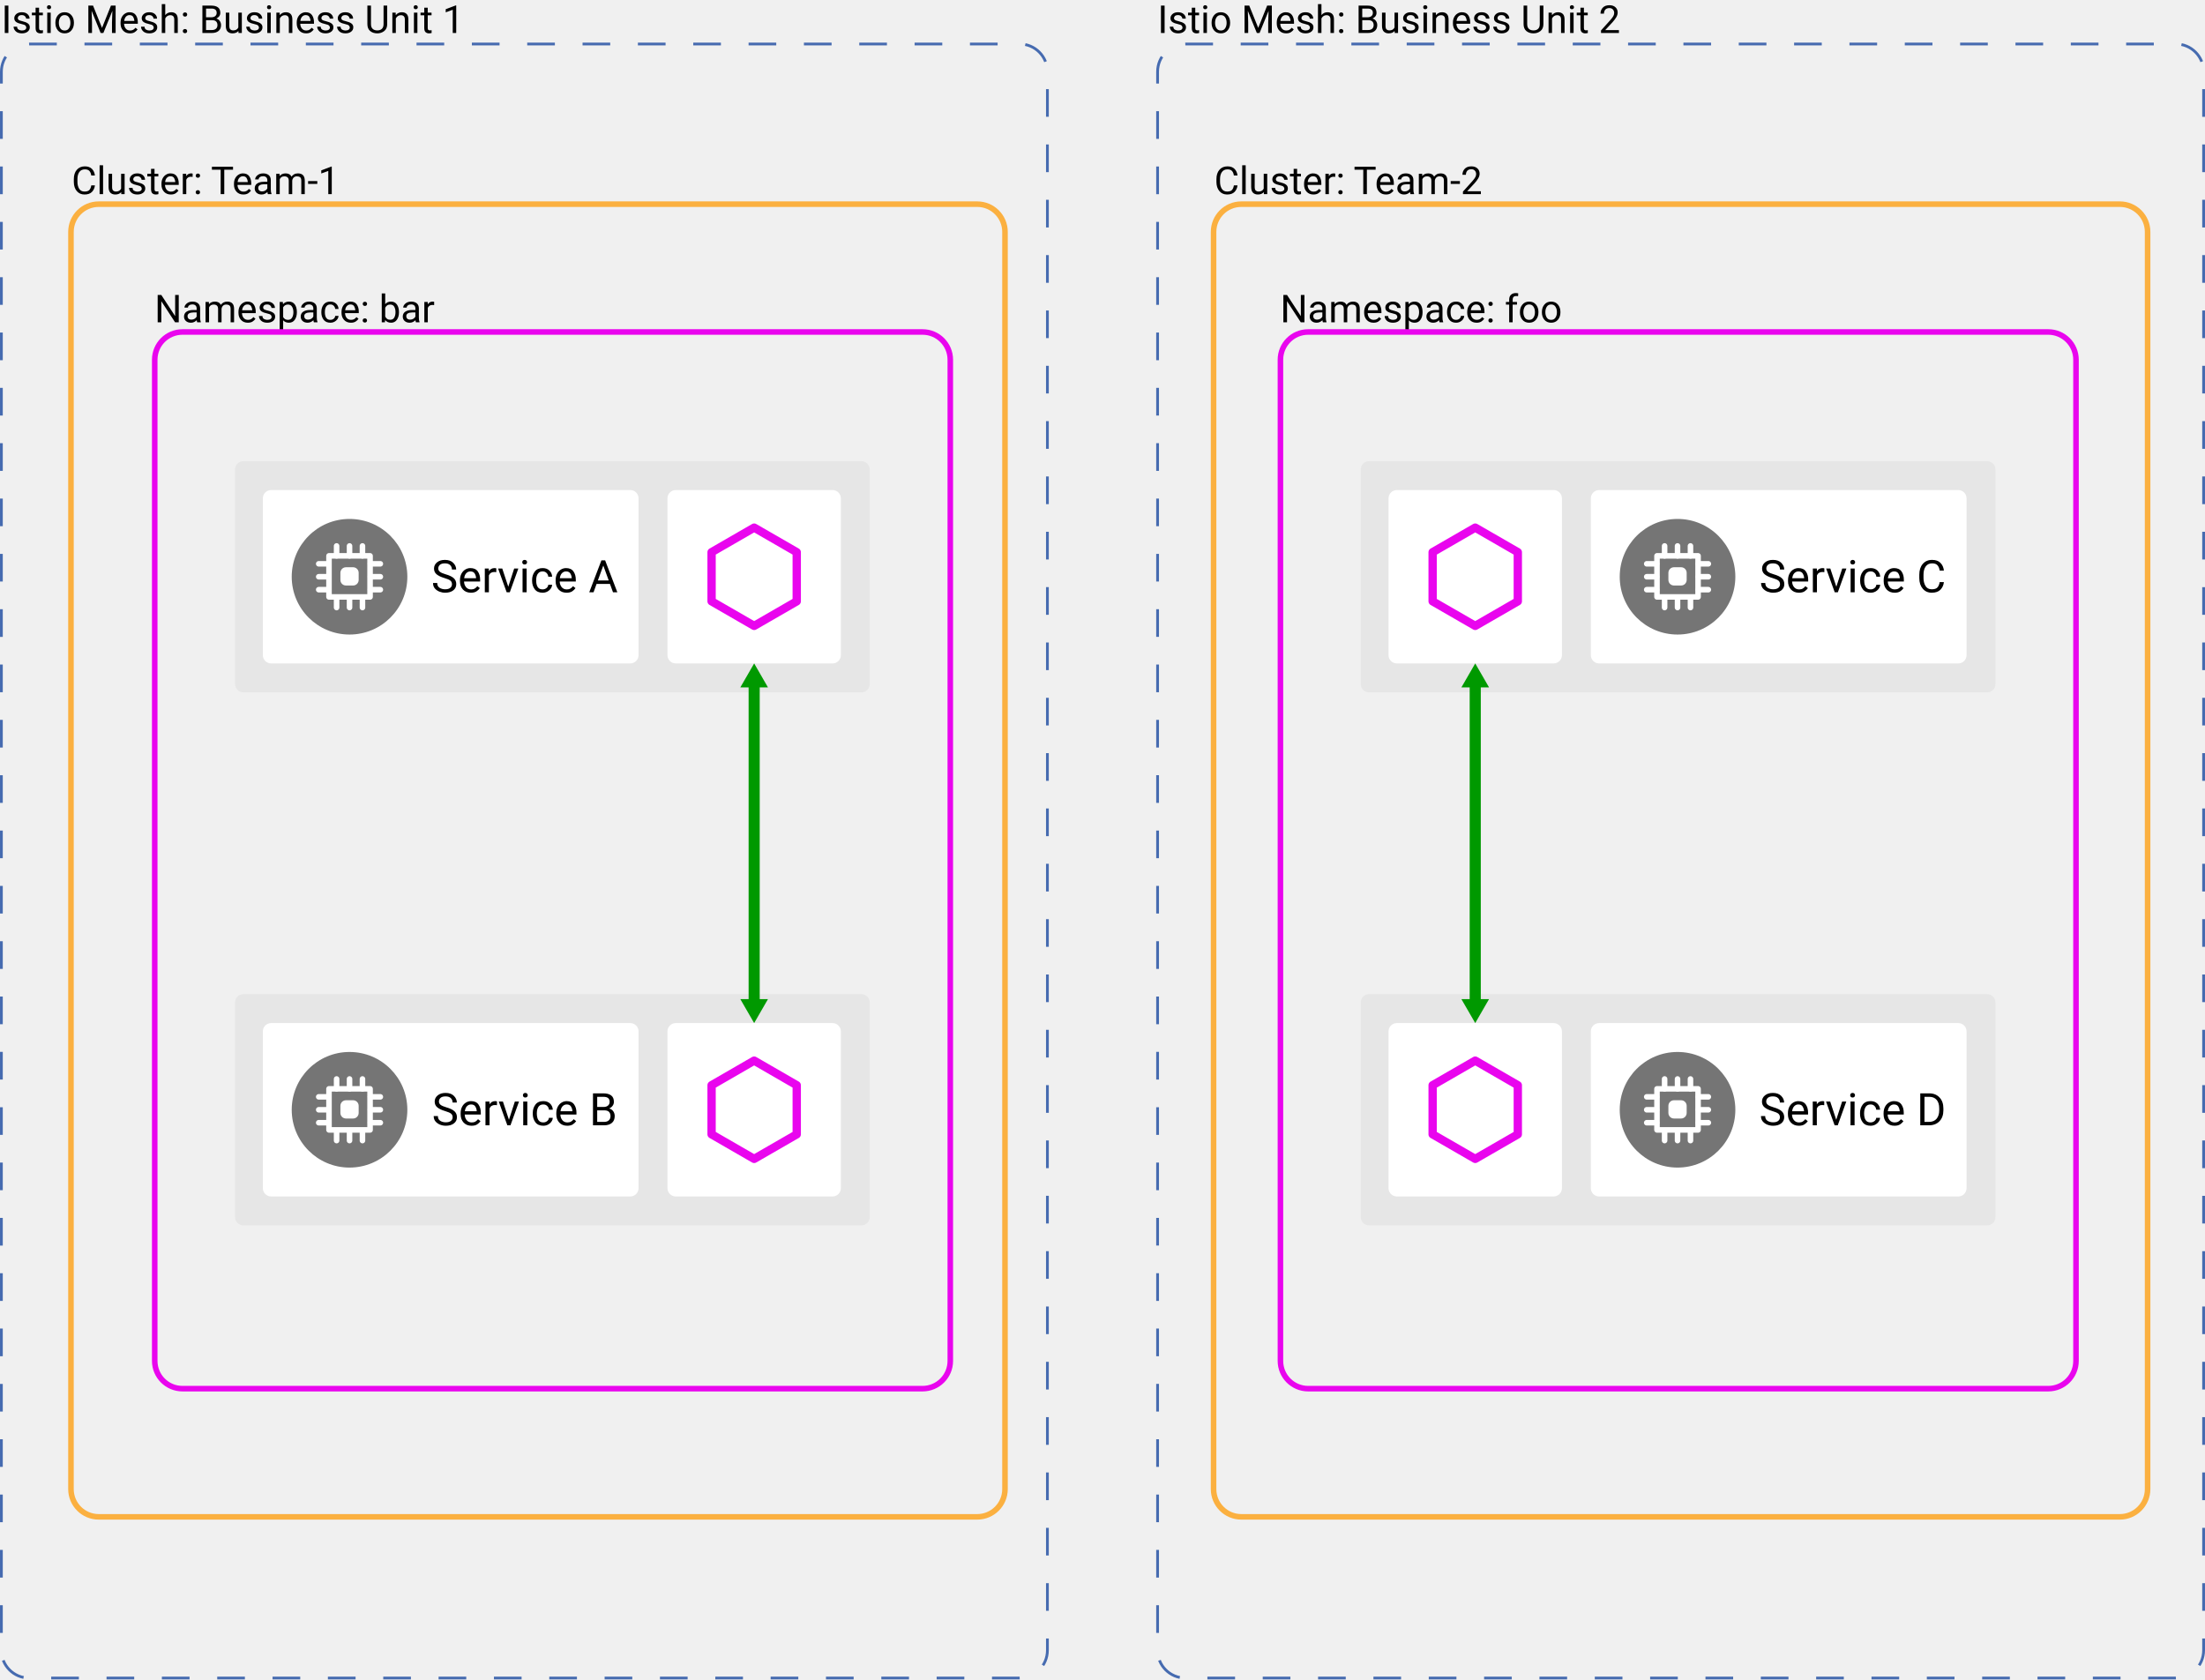
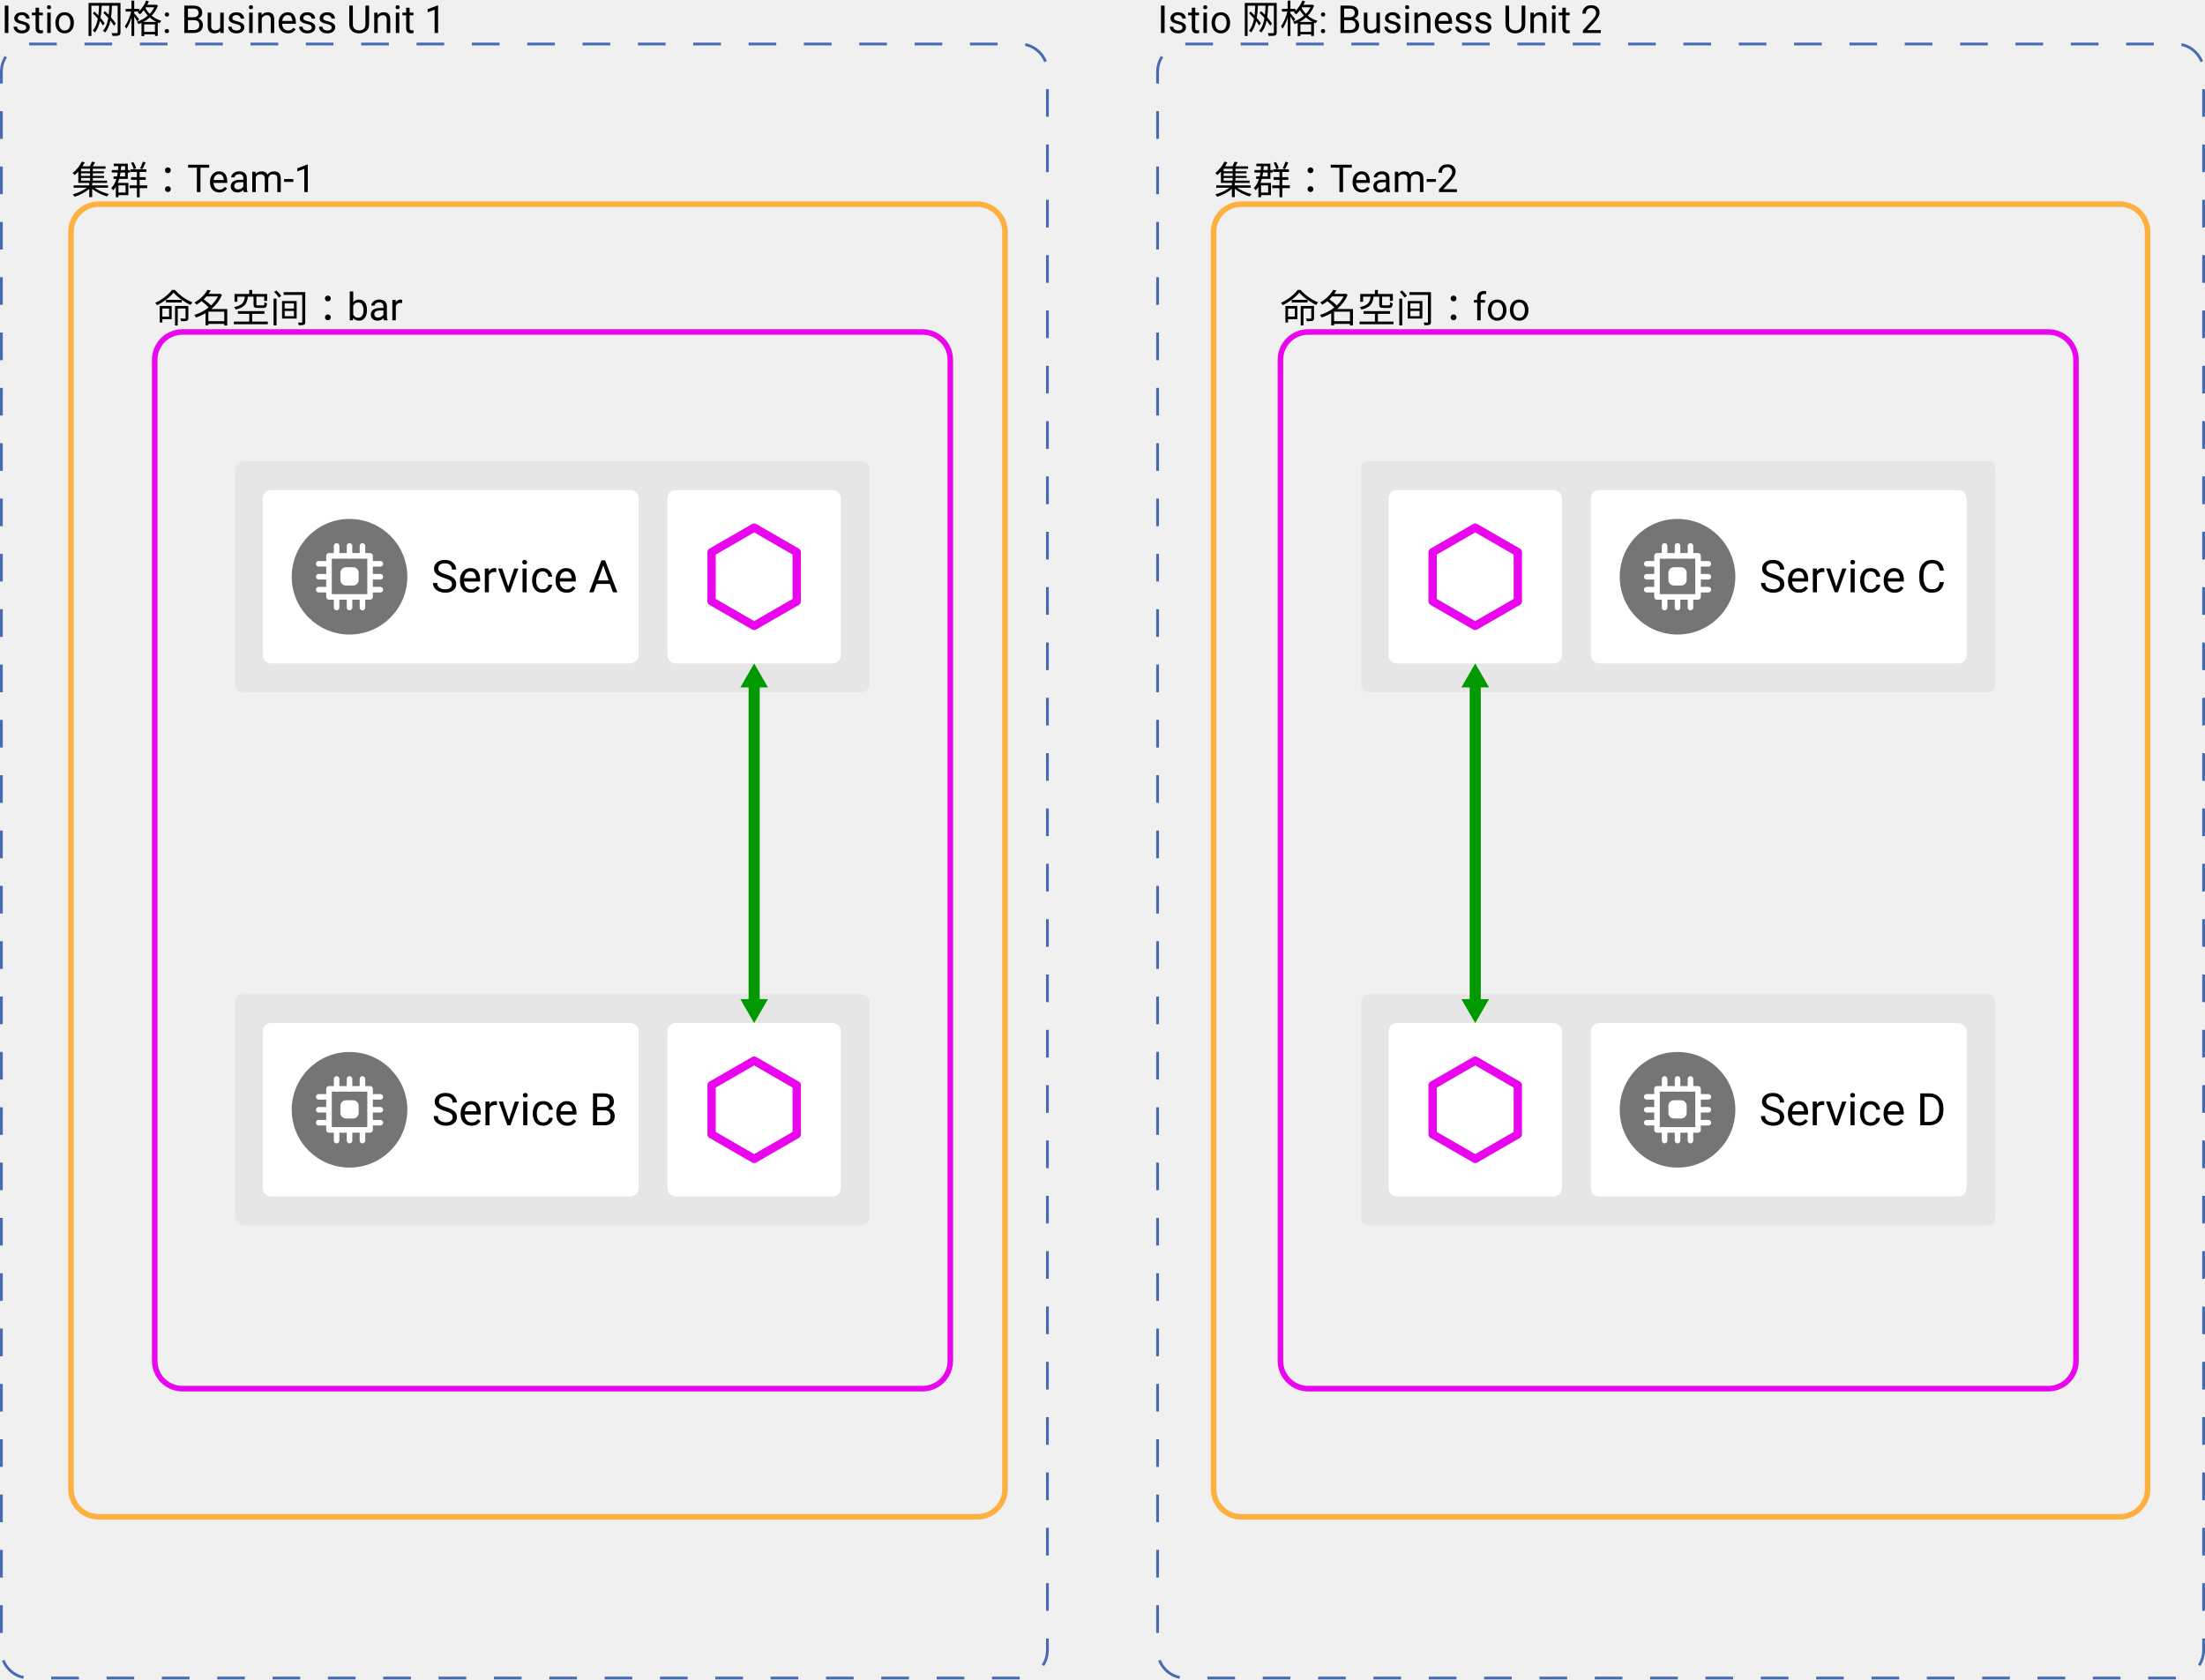
- <svg xmlns="http://www.w3.org/2000/svg" viewBox="0 0 794.48 605.18">
-   <defs>
-     <style>.a60c984d-4186-4bf1-8def-99b5e7f6596a,.a79467dc-3678-4362-b6d0-160029511391,.b4971398-89e5-4f37-8797-d9a88e248a78,.b5667360-ca4a-473f-875a-8ab2d14a0c62,.b973924d-d1cd-4493-a606-cd5da2af4f7a,.e3b9ca9a-06ae-48b0-b237-aaedb6f3ba49,.fdb51a02-7e58-4194-8036-673ccf7dfa99{fill:none}.e3b9ca9a-06ae-48b0-b237-aaedb6f3ba49{stroke:#466bb0;stroke-dasharray:9.97 9.97}.a60c984d-4186-4bf1-8def-99b5e7f6596a,.a79467dc-3678-4362-b6d0-160029511391,.b5667360-ca4a-473f-875a-8ab2d14a0c62,.e3b9ca9a-06ae-48b0-b237-aaedb6f3ba49,.fdb51a02-7e58-4194-8036-673ccf7dfa99{stroke-linejoin:round}.eba8737b-3158-4261-bd4b-15bf9c547623{font-size:13.88px;font-family:Roboto-Regular,Roboto}.f1ea531e-8cbe-4471-8e6f-13c66b6f4749{font-family:Roboto-Regular,Roboto}.a60c984d-4186-4bf1-8def-99b5e7f6596a{stroke:#fbb040;stroke-width:2px}.a79467dc-3678-4362-b6d0-160029511391,.b4971398-89e5-4f37-8797-d9a88e248a78,.b5667360-ca4a-473f-875a-8ab2d14a0c62{stroke-width:2px}.b5a2688c-5707-4604-9a35-84a6a1da216b{letter-spacing:-.03em}.bb07927b-b2ed-46ea-8067-d8344a380c6b{letter-spacing:-.04em}.b5667360-ca4a-473f-875a-8ab2d14a0c62,.fdb51a02-7e58-4194-8036-673ccf7dfa99{stroke:#e905ee}.accb3f93-b32a-4b59-bf84-d4a7d0244886{fill:#e6e6e6}.bc5045b5-855e-44fd-84c8-f593aad604f4{fill:#fff}.fdb51a02-7e58-4194-8036-673ccf7dfa99{stroke-width:3px}.f1ea531e-8cbe-4471-8e6f-13c66b6f4749{font-size:16.2px}.be7d41ee-de81-4da8-bbb4-6991bc5e9baf{letter-spacing:.01em}.add76ed5-0af2-4f53-83db-c1f605d2c1ce{fill:#757575}.a79467dc-3678-4362-b6d0-160029511391,.b4971398-89e5-4f37-8797-d9a88e248a78{stroke:#fff}.b4971398-89e5-4f37-8797-d9a88e248a78{stroke-linecap:round;stroke-miterlimit:10}.b973924d-d1cd-4493-a606-cd5da2af4f7a{stroke-miterlimit:10;stroke:#090;stroke-width:4px}.a3220650-707d-4a30-bbbb-3126de5dced9{fill:#090}</style>
+ <svg xmlns="http://www.w3.org/2000/svg" viewBox="0 0 794.48 605.18" version="1.1" id="svg34">
+   <defs id="defs1">
+     <style id="style1">.a60c984d-4186-4bf1-8def-99b5e7f6596a,.a79467dc-3678-4362-b6d0-160029511391,.b4971398-89e5-4f37-8797-d9a88e248a78,.b5667360-ca4a-473f-875a-8ab2d14a0c62,.b973924d-d1cd-4493-a606-cd5da2af4f7a,.e3b9ca9a-06ae-48b0-b237-aaedb6f3ba49,.fdb51a02-7e58-4194-8036-673ccf7dfa99{fill:none}.e3b9ca9a-06ae-48b0-b237-aaedb6f3ba49{stroke:#466bb0;stroke-dasharray:9.97 9.97}.a60c984d-4186-4bf1-8def-99b5e7f6596a,.a79467dc-3678-4362-b6d0-160029511391,.b5667360-ca4a-473f-875a-8ab2d14a0c62,.e3b9ca9a-06ae-48b0-b237-aaedb6f3ba49,.fdb51a02-7e58-4194-8036-673ccf7dfa99{stroke-linejoin:round}.eba8737b-3158-4261-bd4b-15bf9c547623{font-size:13.88px;font-family:Roboto-Regular,Roboto}.f1ea531e-8cbe-4471-8e6f-13c66b6f4749{font-family:Roboto-Regular,Roboto}.a60c984d-4186-4bf1-8def-99b5e7f6596a{stroke:#fbb040;stroke-width:2px}.a79467dc-3678-4362-b6d0-160029511391,.b4971398-89e5-4f37-8797-d9a88e248a78,.b5667360-ca4a-473f-875a-8ab2d14a0c62{stroke-width:2px}.b5a2688c-5707-4604-9a35-84a6a1da216b{letter-spacing:-.03em}.bb07927b-b2ed-46ea-8067-d8344a380c6b{letter-spacing:-.04em}.b5667360-ca4a-473f-875a-8ab2d14a0c62,.fdb51a02-7e58-4194-8036-673ccf7dfa99{stroke:#e905ee}.accb3f93-b32a-4b59-bf84-d4a7d0244886{fill:#e6e6e6}.bc5045b5-855e-44fd-84c8-f593aad604f4{fill:#fff}.fdb51a02-7e58-4194-8036-673ccf7dfa99{stroke-width:3px}.f1ea531e-8cbe-4471-8e6f-13c66b6f4749{font-size:16.2px}.be7d41ee-de81-4da8-bbb4-6991bc5e9baf{letter-spacing:.01em}.add76ed5-0af2-4f53-83db-c1f605d2c1ce{fill:#757575}.a79467dc-3678-4362-b6d0-160029511391,.b4971398-89e5-4f37-8797-d9a88e248a78{stroke:#fff}.b4971398-89e5-4f37-8797-d9a88e248a78{stroke-linecap:round;stroke-miterlimit:10}.b973924d-d1cd-4493-a606-cd5da2af4f7a{stroke-miterlimit:10;stroke:#090;stroke-width:4px}.a3220650-707d-4a30-bbbb-3126de5dced9{fill:#090}</style>
  </defs>
  <g id="ada3b081-4c71-40e3-8481-fca51969ea40" data-name="cluster-iso">
-     <rect class="e3b9ca9a-06ae-48b0-b237-aaedb6f3ba49" x=".5" y="15.85" width="376.89" height="588.83" rx="10" />
-     <text class="eba8737b-3158-4261-bd4b-15bf9c547623" transform="translate(.48 11.88)">Istio Mesh: Business Unit 1</text>
-     <rect class="e3b9ca9a-06ae-48b0-b237-aaedb6f3ba49" x="417.09" y="15.85" width="376.89" height="588.83" rx="10" />
-     <text class="eba8737b-3158-4261-bd4b-15bf9c547623" transform="translate(417.07 11.88)">Istio Mesh: Business Unit 2</text>
-     <rect class="a60c984d-4186-4bf1-8def-99b5e7f6596a" x="25.57" y="73.57" width="336.54" height="473.03" rx="10" />
-     <text class="eba8737b-3158-4261-bd4b-15bf9c547623" transform="translate(25.79 69.95)">Cluster:<tspan class="b5a2688c-5707-4604-9a35-84a6a1da216b" x="47.17" y="0"> </tspan>
-       <tspan class="bb07927b-b2ed-46ea-8067-d8344a380c6b" x="50.22" y="0">T</tspan>
-       <tspan x="57.89" y="0">eam-1</tspan>
+     <rect class="e3b9ca9a-06ae-48b0-b237-aaedb6f3ba49" x=".5" y="15.85" width="376.89" height="588.83" rx="10" id="rect1" />
+     <text class="eba8737b-3158-4261-bd4b-15bf9c547623" transform="translate(0.48,11.88)" id="text1">Istio 网格: Business Unit 1</text>
+     <rect class="e3b9ca9a-06ae-48b0-b237-aaedb6f3ba49" x="417.09" y="15.85" width="376.89" height="588.83" rx="10" id="rect2" />
+     <text class="eba8737b-3158-4261-bd4b-15bf9c547623" transform="translate(417.07,11.88)" id="text2">Istio 网格: Business Unit 2</text>
+     <rect class="a60c984d-4186-4bf1-8def-99b5e7f6596a" x="25.57" y="73.57" width="336.54" height="473.03" rx="10" id="rect3" />
+     <text class="eba8737b-3158-4261-bd4b-15bf9c547623" transform="translate(25.79,69.95)" id="text5">集群：Team-1</text>
+     <rect class="a60c984d-4186-4bf1-8def-99b5e7f6596a" x="437.26" y="73.57" width="336.54" height="473.03" rx="10" id="rect5" />
+     <text class="eba8737b-3158-4261-bd4b-15bf9c547623" transform="translate(437.48,69.95)" id="text8">集群：Team-2</text>
+     <text class="eba8737b-3158-4261-bd4b-15bf9c547623" transform="translate(55.67,116.15)" id="text9">命名空间：bar</text>
+     <rect class="b5667360-ca4a-473f-875a-8ab2d14a0c62" x="55.75" y="119.63" width="286.65" height="380.78" rx="10" id="rect9" />
+     <text class="eba8737b-3158-4261-bd4b-15bf9c547623" transform="translate(461.27,116.15)" id="text10">命名空间：foo</text>
+     <rect class="b5667360-ca4a-473f-875a-8ab2d14a0c62" x="461.35" y="119.63" width="286.65" height="380.78" rx="10" id="rect10" />
+     <rect class="accb3f93-b32a-4b59-bf84-d4a7d0244886" x="490.29" y="166.18" width="228.69" height="83.31" rx="3" id="rect11" />
+     <rect class="bc5045b5-855e-44fd-84c8-f593aad604f4" x="500.3" y="176.59" width="62.48" height="62.48" rx="3" id="rect12" />
+     <path class="fdb51a02-7e58-4194-8036-673ccf7dfa99" d="M546.88 216.69v-17.71l-15.34-8.85-15.35 8.85v17.71l15.35 8.85 15.34-8.85z" id="path12" />
+     <rect class="bc5045b5-855e-44fd-84c8-f593aad604f4" x="573.19" y="176.59" width="135.38" height="62.48" rx="3" id="rect13" />
+     <text class="f1ea531e-8cbe-4471-8e6f-13c66b6f4749" transform="translate(633.89 213.43)" id="text14">Se<tspan class="be7d41ee-de81-4da8-bbb4-6991bc5e9baf" x="18.19" y="0" id="tspan13">r</tspan>
+       <tspan x="23.82" y="0" id="tspan14">vice C</tspan>
    </text>
-     <rect class="a60c984d-4186-4bf1-8def-99b5e7f6596a" x="437.26" y="73.57" width="336.54" height="473.03" rx="10" />
-     <text class="eba8737b-3158-4261-bd4b-15bf9c547623" transform="translate(437.48 69.95)">Cluster:<tspan class="b5a2688c-5707-4604-9a35-84a6a1da216b" x="47.17" y="0"> </tspan>
-       <tspan class="bb07927b-b2ed-46ea-8067-d8344a380c6b" x="50.22" y="0">T</tspan>
-       <tspan x="57.89" y="0">eam-2</tspan>
+     <circle class="add76ed5-0af2-4f53-83db-c1f605d2c1ce" cx="604.43" cy="207.83" r="20.83" id="circle14" />
+     <path class="a79467dc-3678-4362-b6d0-160029511391" d="M597.03 200.3h14.8v14.8h-14.8z" id="path14" />
+     <path class="b4971398-89e5-4f37-8797-d9a88e248a78" d="M599.77 200.3v-3.57M604.43 200.3v-3.57M609.09 200.3v-3.57M599.77 218.93v-3.56M604.43 218.93v-3.56M609.09 218.93v-3.56M596.89 212.49h-3.56M596.89 207.83h-3.56M596.89 203.17h-3.56M615.53 212.49h-3.56M615.53 207.83h-3.56M615.53 203.17h-3.56" id="path15" />
+     <rect class="bc5045b5-855e-44fd-84c8-f593aad604f4" x="601.14" y="204.41" width="6.58" height="6.58" rx="2" id="rect15" />
+     <rect class="accb3f93-b32a-4b59-bf84-d4a7d0244886" x="84.69" y="166.18" width="228.69" height="83.31" rx="3" id="rect16" />
+     <rect class="bc5045b5-855e-44fd-84c8-f593aad604f4" x="94.7" y="176.59" width="135.38" height="62.48" rx="3" id="rect17" />
+     <text class="f1ea531e-8cbe-4471-8e6f-13c66b6f4749" transform="translate(155.38 213.43)" id="text18">Se<tspan class="be7d41ee-de81-4da8-bbb4-6991bc5e9baf" x="18.19" y="0" id="tspan17">r</tspan>
+       <tspan x="23.82" y="0" id="tspan18">vice A</tspan>
    </text>
-     <text class="eba8737b-3158-4261-bd4b-15bf9c547623" transform="translate(55.67 116.15)">Namespace: bar</text>
-     <rect class="b5667360-ca4a-473f-875a-8ab2d14a0c62" x="55.75" y="119.63" width="286.65" height="380.78" rx="10" />
-     <text class="eba8737b-3158-4261-bd4b-15bf9c547623" transform="translate(461.27 116.15)">Namespace: foo</text>
-     <rect class="b5667360-ca4a-473f-875a-8ab2d14a0c62" x="461.35" y="119.63" width="286.65" height="380.78" rx="10" />
-     <rect class="accb3f93-b32a-4b59-bf84-d4a7d0244886" x="490.29" y="166.18" width="228.69" height="83.31" rx="3" />
-     <rect class="bc5045b5-855e-44fd-84c8-f593aad604f4" x="500.3" y="176.59" width="62.48" height="62.48" rx="3" />
-     <path class="fdb51a02-7e58-4194-8036-673ccf7dfa99" d="M546.88 216.69v-17.71l-15.34-8.85-15.35 8.85v17.71l15.35 8.85 15.34-8.85z" />
-     <rect class="bc5045b5-855e-44fd-84c8-f593aad604f4" x="573.19" y="176.59" width="135.38" height="62.48" rx="3" />
-     <text class="f1ea531e-8cbe-4471-8e6f-13c66b6f4749" transform="translate(633.89 213.43)">Se<tspan class="be7d41ee-de81-4da8-bbb4-6991bc5e9baf" x="18.19" y="0">r</tspan>
-       <tspan x="23.82" y="0">vice C</tspan>
+     <circle class="add76ed5-0af2-4f53-83db-c1f605d2c1ce" cx="125.94" cy="207.83" r="20.83" id="circle18" />
+     <path class="a79467dc-3678-4362-b6d0-160029511391" d="M118.54 200.3h14.8v14.8h-14.8z" id="path18" />
+     <path class="b4971398-89e5-4f37-8797-d9a88e248a78" d="M121.28 200.3v-3.57M125.94 200.3v-3.57M130.6 200.3v-3.57M121.28 218.93v-3.56M125.94 218.93v-3.56M130.6 218.93v-3.56M118.4 212.49h-3.56M118.4 207.83h-3.56M118.4 203.17h-3.56M137.04 212.49h-3.57M137.04 207.83h-3.57M137.04 203.17h-3.57" id="path19" />
+     <rect class="bc5045b5-855e-44fd-84c8-f593aad604f4" x="122.65" y="204.41" width="6.58" height="6.58" rx="2" id="rect19" />
+     <rect class="bc5045b5-855e-44fd-84c8-f593aad604f4" x="240.49" y="176.59" width="62.48" height="62.48" rx="3" id="rect20" />
+     <path class="fdb51a02-7e58-4194-8036-673ccf7dfa99" d="M287.07 216.69v-17.71l-15.34-8.85-15.34 8.85v17.71l15.34 8.85 15.34-8.85z" id="path20" />
+     <rect class="accb3f93-b32a-4b59-bf84-d4a7d0244886" x="490.29" y="358.25" width="228.69" height="83.31" rx="3" id="rect21" />
+     <rect class="bc5045b5-855e-44fd-84c8-f593aad604f4" x="500.3" y="368.67" width="62.48" height="62.48" rx="3" id="rect22" />
+     <path class="fdb51a02-7e58-4194-8036-673ccf7dfa99" d="M546.88 408.76v-17.7l-15.34-8.86-15.35 8.86v17.7l15.35 8.85 15.34-8.85z" id="path22" />
+     <rect class="bc5045b5-855e-44fd-84c8-f593aad604f4" x="573.19" y="368.67" width="135.38" height="62.48" rx="3" id="rect23" />
+     <text class="f1ea531e-8cbe-4471-8e6f-13c66b6f4749" transform="translate(633.85 405.51)" id="text24">Se<tspan class="be7d41ee-de81-4da8-bbb4-6991bc5e9baf" x="18.19" y="0" id="tspan23">r</tspan>
+       <tspan x="23.82" y="0" id="tspan24">vice D</tspan>
    </text>
-     <circle class="add76ed5-0af2-4f53-83db-c1f605d2c1ce" cx="604.43" cy="207.83" r="20.83" />
-     <path class="a79467dc-3678-4362-b6d0-160029511391" d="M597.03 200.3h14.8v14.8h-14.8z" />
-     <path class="b4971398-89e5-4f37-8797-d9a88e248a78" d="M599.77 200.3v-3.57M604.43 200.3v-3.57M609.09 200.3v-3.57M599.77 218.93v-3.56M604.43 218.93v-3.56M609.09 218.93v-3.56M596.89 212.49h-3.56M596.89 207.83h-3.56M596.89 203.17h-3.56M615.53 212.49h-3.56M615.53 207.83h-3.56M615.53 203.17h-3.56" />
-     <rect class="bc5045b5-855e-44fd-84c8-f593aad604f4" x="601.14" y="204.41" width="6.58" height="6.58" rx="2" />
-     <rect class="accb3f93-b32a-4b59-bf84-d4a7d0244886" x="84.69" y="166.18" width="228.69" height="83.31" rx="3" />
-     <rect class="bc5045b5-855e-44fd-84c8-f593aad604f4" x="94.7" y="176.59" width="135.38" height="62.48" rx="3" />
-     <text class="f1ea531e-8cbe-4471-8e6f-13c66b6f4749" transform="translate(155.38 213.43)">Se<tspan class="be7d41ee-de81-4da8-bbb4-6991bc5e9baf" x="18.19" y="0">r</tspan>
-       <tspan x="23.82" y="0">vice A</tspan>
+     <circle class="add76ed5-0af2-4f53-83db-c1f605d2c1ce" cx="604.43" cy="399.91" r="20.83" id="circle24" />
+     <path class="a79467dc-3678-4362-b6d0-160029511391" d="M597.03 392.37h14.8v14.8h-14.8z" id="path24" />
+     <path class="b4971398-89e5-4f37-8797-d9a88e248a78" d="M599.77 392.37v-3.56M604.43 392.37v-3.56M609.09 392.37v-3.56M599.77 411.01v-3.57M604.43 411.01v-3.57M609.09 411.01v-3.57M596.89 404.57h-3.56M596.89 399.91h-3.56M596.89 395.25h-3.56M615.53 404.57h-3.56M615.53 399.91h-3.56M615.53 395.25h-3.56" id="path25" />
+     <rect class="bc5045b5-855e-44fd-84c8-f593aad604f4" x="601.14" y="396.48" width="6.58" height="6.58" rx="2" id="rect25" />
+     <rect class="accb3f93-b32a-4b59-bf84-d4a7d0244886" x="84.69" y="358.25" width="228.69" height="83.31" rx="3" id="rect26" />
+     <rect class="bc5045b5-855e-44fd-84c8-f593aad604f4" x="94.7" y="368.67" width="135.38" height="62.48" rx="3" id="rect27" />
+     <text class="f1ea531e-8cbe-4471-8e6f-13c66b6f4749" transform="translate(155.62 405.51)" id="text28">Se<tspan class="be7d41ee-de81-4da8-bbb4-6991bc5e9baf" x="18.19" y="0" id="tspan27">r</tspan>
+       <tspan x="23.82" y="0" id="tspan28">vice B</tspan>
    </text>
-     <circle class="add76ed5-0af2-4f53-83db-c1f605d2c1ce" cx="125.94" cy="207.83" r="20.83" />
-     <path class="a79467dc-3678-4362-b6d0-160029511391" d="M118.54 200.3h14.8v14.8h-14.8z" />
-     <path class="b4971398-89e5-4f37-8797-d9a88e248a78" d="M121.28 200.3v-3.57M125.94 200.3v-3.57M130.6 200.3v-3.57M121.28 218.93v-3.56M125.94 218.93v-3.56M130.6 218.93v-3.56M118.4 212.49h-3.56M118.4 207.83h-3.56M118.4 203.17h-3.56M137.04 212.49h-3.57M137.04 207.83h-3.57M137.04 203.17h-3.57" />
-     <rect class="bc5045b5-855e-44fd-84c8-f593aad604f4" x="122.65" y="204.41" width="6.58" height="6.58" rx="2" />
-     <rect class="bc5045b5-855e-44fd-84c8-f593aad604f4" x="240.49" y="176.59" width="62.48" height="62.48" rx="3" />
-     <path class="fdb51a02-7e58-4194-8036-673ccf7dfa99" d="M287.07 216.69v-17.71l-15.34-8.85-15.34 8.85v17.71l15.34 8.85 15.34-8.85z" />
-     <rect class="accb3f93-b32a-4b59-bf84-d4a7d0244886" x="490.29" y="358.25" width="228.69" height="83.31" rx="3" />
-     <rect class="bc5045b5-855e-44fd-84c8-f593aad604f4" x="500.3" y="368.67" width="62.48" height="62.48" rx="3" />
-     <path class="fdb51a02-7e58-4194-8036-673ccf7dfa99" d="M546.88 408.76v-17.7l-15.34-8.86-15.35 8.86v17.7l15.35 8.85 15.34-8.85z" />
-     <rect class="bc5045b5-855e-44fd-84c8-f593aad604f4" x="573.19" y="368.67" width="135.38" height="62.48" rx="3" />
-     <text class="f1ea531e-8cbe-4471-8e6f-13c66b6f4749" transform="translate(633.85 405.51)">Se<tspan class="be7d41ee-de81-4da8-bbb4-6991bc5e9baf" x="18.19" y="0">r</tspan>
-       <tspan x="23.82" y="0">vice D</tspan>
-     </text>
-     <circle class="add76ed5-0af2-4f53-83db-c1f605d2c1ce" cx="604.43" cy="399.91" r="20.83" />
-     <path class="a79467dc-3678-4362-b6d0-160029511391" d="M597.03 392.37h14.8v14.8h-14.8z" />
-     <path class="b4971398-89e5-4f37-8797-d9a88e248a78" d="M599.77 392.37v-3.56M604.43 392.37v-3.56M609.09 392.37v-3.56M599.77 411.01v-3.57M604.43 411.01v-3.57M609.09 411.01v-3.57M596.89 404.57h-3.56M596.89 399.91h-3.56M596.89 395.25h-3.56M615.53 404.57h-3.56M615.53 399.91h-3.56M615.53 395.25h-3.56" />
-     <rect class="bc5045b5-855e-44fd-84c8-f593aad604f4" x="601.14" y="396.48" width="6.58" height="6.58" rx="2" />
-     <rect class="accb3f93-b32a-4b59-bf84-d4a7d0244886" x="84.69" y="358.25" width="228.69" height="83.31" rx="3" />
-     <rect class="bc5045b5-855e-44fd-84c8-f593aad604f4" x="94.7" y="368.67" width="135.38" height="62.48" rx="3" />
-     <text class="f1ea531e-8cbe-4471-8e6f-13c66b6f4749" transform="translate(155.62 405.51)">Se<tspan class="be7d41ee-de81-4da8-bbb4-6991bc5e9baf" x="18.19" y="0">r</tspan>
-       <tspan x="23.82" y="0">vice B</tspan>
-     </text>
-     <circle class="add76ed5-0af2-4f53-83db-c1f605d2c1ce" cx="125.94" cy="399.91" r="20.83" />
-     <path class="a79467dc-3678-4362-b6d0-160029511391" d="M118.54 392.37h14.8v14.8h-14.8z" />
-     <path class="b4971398-89e5-4f37-8797-d9a88e248a78" d="M121.28 392.37v-3.56M125.94 392.37v-3.56M130.6 392.37v-3.56M121.28 411.01v-3.57M125.94 411.01v-3.57M130.6 411.01v-3.57M118.4 404.57h-3.56M118.4 399.91h-3.56M118.4 395.25h-3.56M137.04 404.57h-3.57M137.04 399.91h-3.57M137.04 395.25h-3.57" />
-     <rect class="bc5045b5-855e-44fd-84c8-f593aad604f4" x="122.65" y="396.48" width="6.58" height="6.58" rx="2" />
-     <rect class="bc5045b5-855e-44fd-84c8-f593aad604f4" x="240.49" y="368.67" width="62.48" height="62.48" rx="3" />
-     <path class="fdb51a02-7e58-4194-8036-673ccf7dfa99" d="M287.07 408.76v-17.7l-15.34-8.86-15.34 8.86v17.7l15.34 8.85 15.34-8.85z" />
-     <path class="b973924d-d1cd-4493-a606-cd5da2af4f7a" d="M271.73 246.25v115.24" />
-     <path class="a3220650-707d-4a30-bbbb-3126de5dced9" d="M266.74 247.71l4.99-8.64 4.98 8.64h-9.97zM266.74 360.03l4.99 8.64 4.98-8.64h-9.97z" />
-     <path class="b973924d-d1cd-4493-a606-cd5da2af4f7a" d="M531.54 246.25v115.24" />
-     <path class="a3220650-707d-4a30-bbbb-3126de5dced9" d="M526.55 247.71l4.99-8.64 4.98 8.64h-9.97zM526.55 360.03l4.99 8.64 4.98-8.64h-9.97z" />
+     <circle class="add76ed5-0af2-4f53-83db-c1f605d2c1ce" cx="125.94" cy="399.91" r="20.83" id="circle28" />
+     <path class="a79467dc-3678-4362-b6d0-160029511391" d="M118.54 392.37h14.8v14.8h-14.8z" id="path28" />
+     <path class="b4971398-89e5-4f37-8797-d9a88e248a78" d="M121.28 392.37v-3.56M125.94 392.37v-3.56M130.6 392.37v-3.56M121.28 411.01v-3.57M125.94 411.01v-3.57M130.6 411.01v-3.57M118.4 404.57h-3.56M118.4 399.91h-3.56M118.4 395.25h-3.56M137.04 404.57h-3.57M137.04 399.91h-3.57M137.04 395.25h-3.57" id="path29" />
+     <rect class="bc5045b5-855e-44fd-84c8-f593aad604f4" x="122.65" y="396.48" width="6.58" height="6.58" rx="2" id="rect29" />
+     <rect class="bc5045b5-855e-44fd-84c8-f593aad604f4" x="240.49" y="368.67" width="62.48" height="62.48" rx="3" id="rect30" />
+     <path class="fdb51a02-7e58-4194-8036-673ccf7dfa99" d="M287.07 408.76v-17.7l-15.34-8.86-15.34 8.86v17.7l15.34 8.85 15.34-8.85z" id="path30" />
+     <path class="b973924d-d1cd-4493-a606-cd5da2af4f7a" d="M271.73 246.25v115.24" id="path31" />
+     <path class="a3220650-707d-4a30-bbbb-3126de5dced9" d="M266.74 247.71l4.99-8.64 4.98 8.64h-9.97zM266.74 360.03l4.99 8.64 4.98-8.64h-9.97z" id="path32" />
+     <path class="b973924d-d1cd-4493-a606-cd5da2af4f7a" d="M531.54 246.25v115.24" id="path33" />
+     <path class="a3220650-707d-4a30-bbbb-3126de5dced9" d="M526.55 247.71l4.99-8.64 4.98 8.64h-9.97zM526.55 360.03l4.99 8.64 4.98-8.64h-9.97z" id="path34" />
  </g>
</svg>
